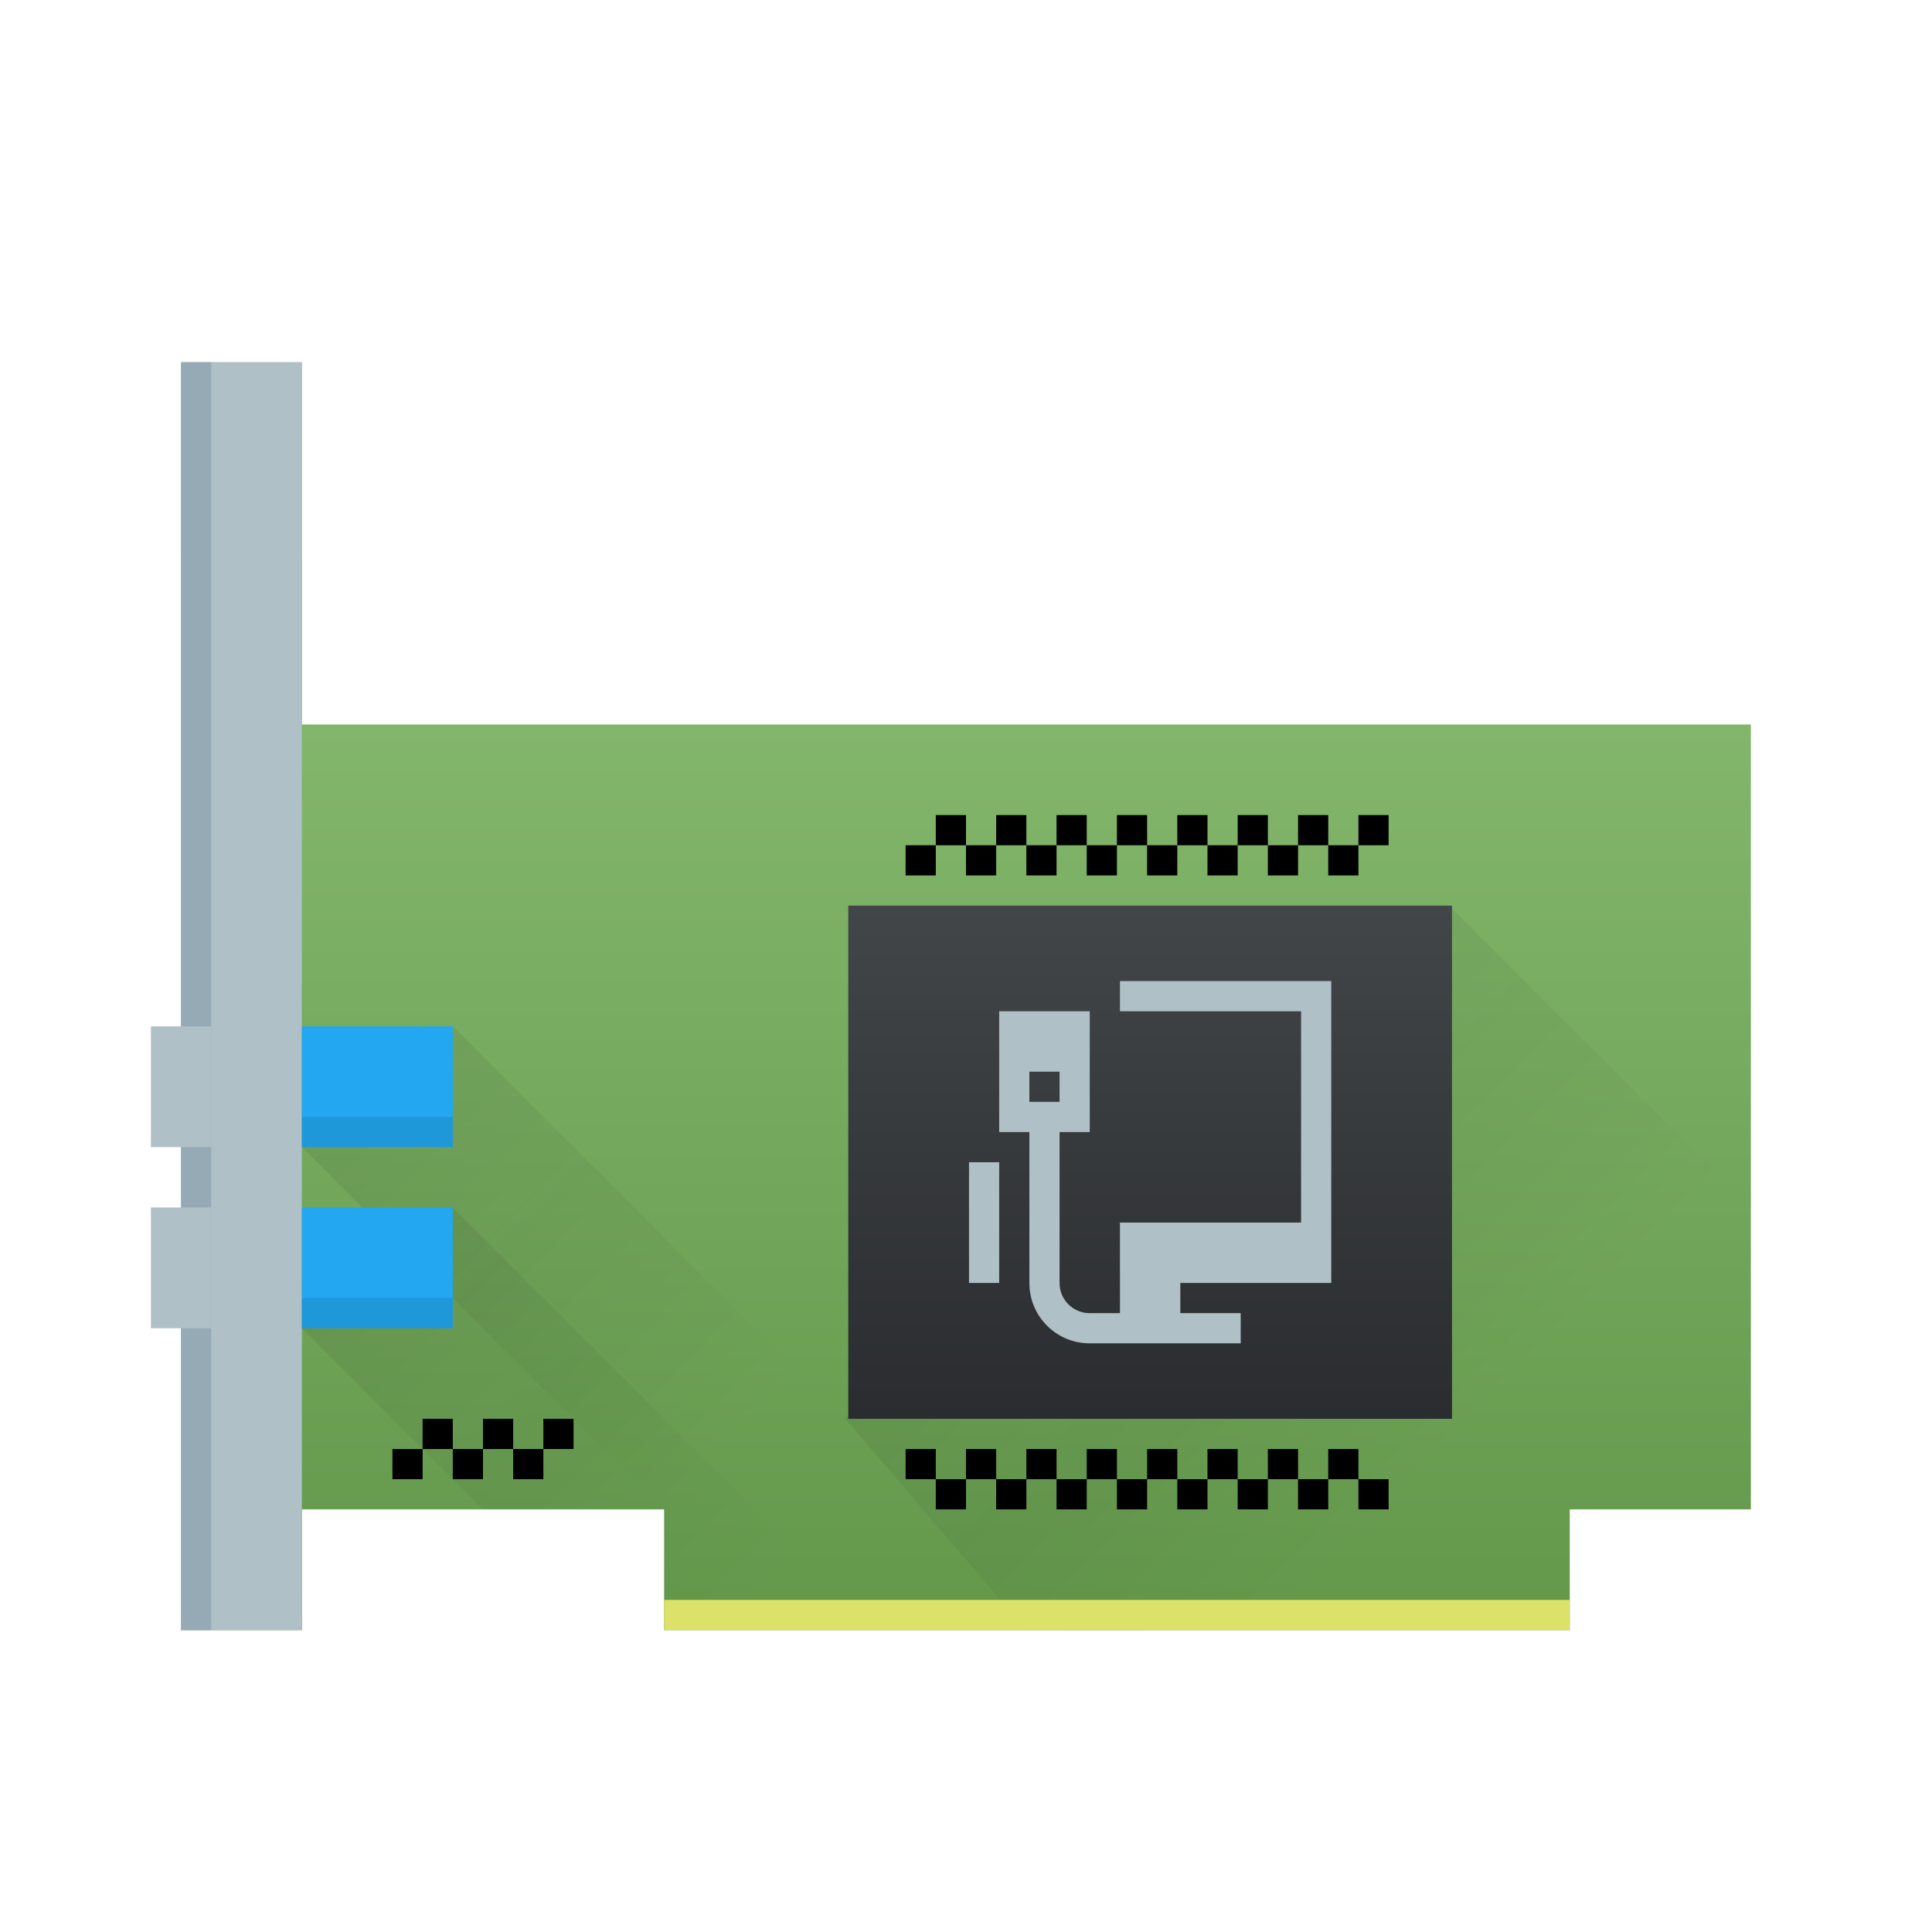
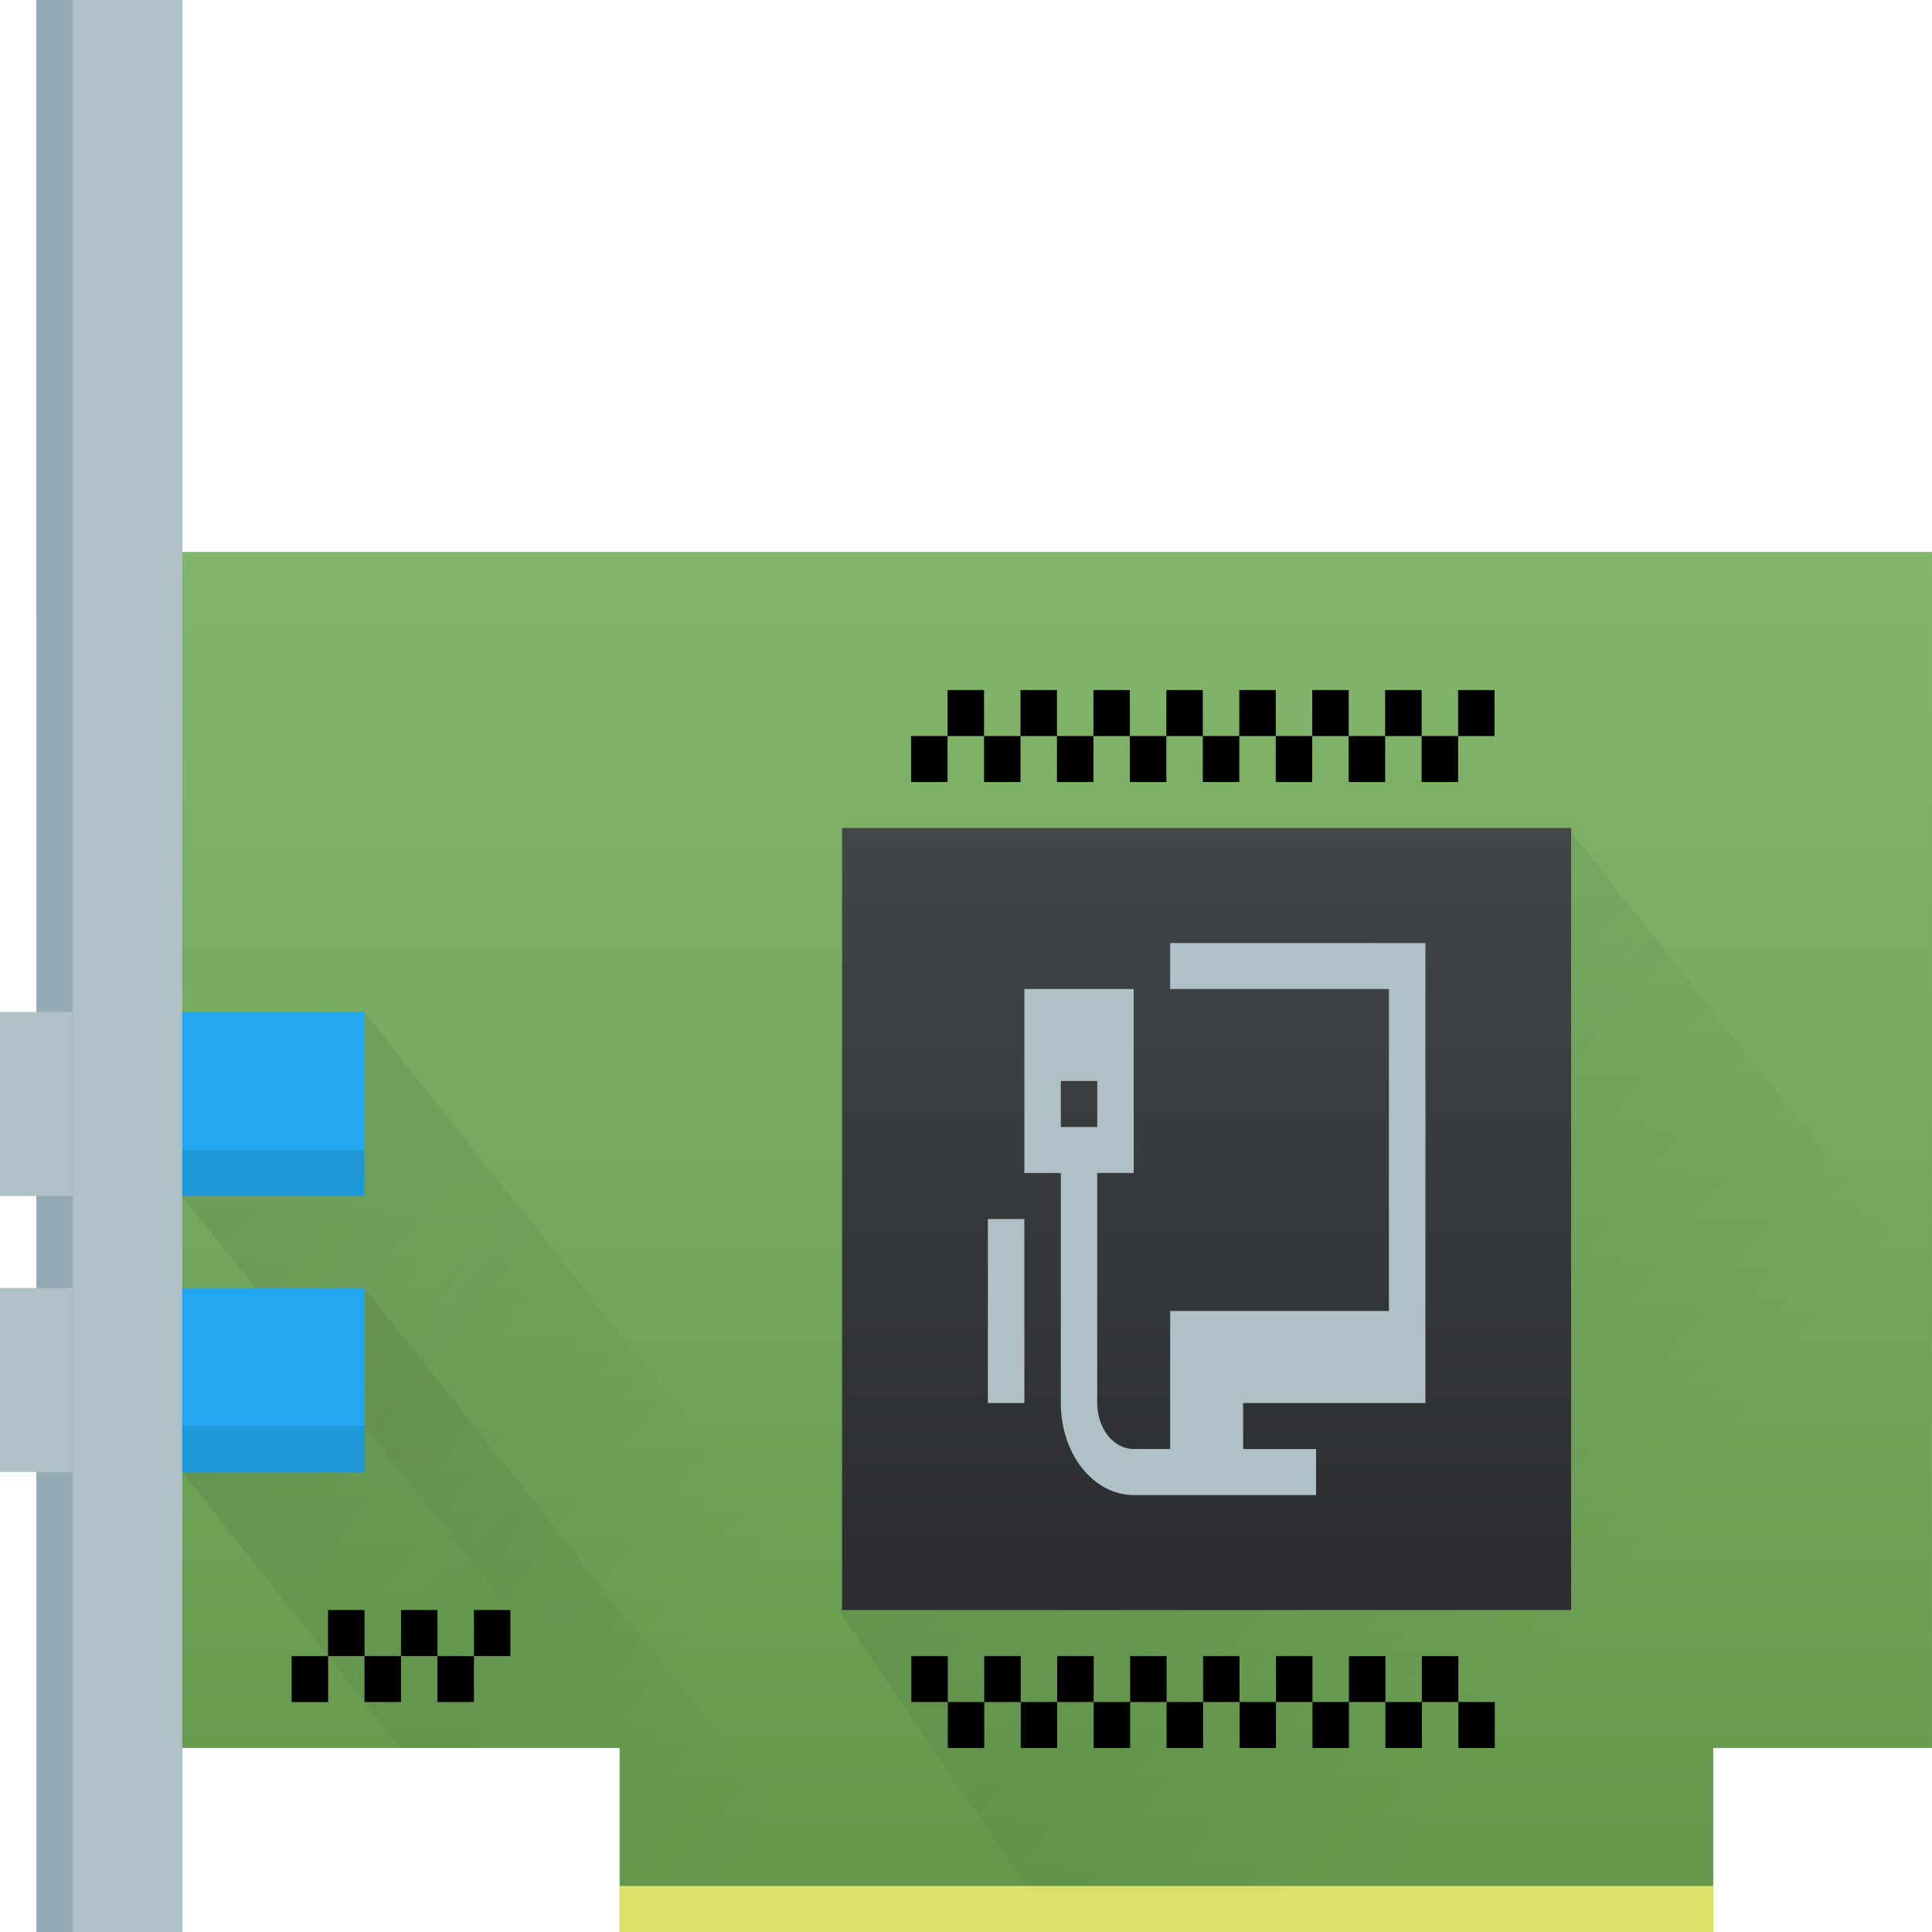
- <svg xmlns="http://www.w3.org/2000/svg" xmlns:xlink="http://www.w3.org/1999/xlink" width="64" version="1.1" height="64">
+ <svg xmlns="http://www.w3.org/2000/svg" xmlns:xlink="http://www.w3.org/1999/xlink" width="32" version="1.1" height="32" id="svg45">
  <defs id="defs5455">
    <linearGradient id="linearGradient4251-0">
      <stop style="stop-color:#63984b" id="stop4253-4" />
      <stop offset="1" style="stop-color:#8fc278" id="stop4255-2" />
    </linearGradient>
-     <linearGradient xlink:href="#linearGradient4251-0" id="linearGradient4232" y1="54" y2="12" x2="0" gradientUnits="userSpaceOnUse" />
-     <linearGradient xlink:href="#linearGradient4159" id="linearGradient4384" y1="1043.362" y2="1012.362" x2="0" gradientUnits="userSpaceOnUse" gradientTransform="matrix(0.625 0 0 0.5483931 437.1715 -33.3747)" />
+     <linearGradient xlink:href="#linearGradient4251-0" id="linearGradient4232" y1="54" y2="12" x2="0" gradientUnits="userSpaceOnUse" gradientTransform="matrix(0.6037736,0,0,0.7619047,373.5526,514.6551)" />
+     <linearGradient xlink:href="#linearGradient4159" id="linearGradient4384" y1="1043.362" y2="1012.362" x2="0" gradientUnits="userSpaceOnUse" gradientTransform="matrix(0.3773585,0,0,0.4178233,410.1413,114.5236)" />
    <linearGradient id="linearGradient4159">
      <stop style="stop-color:#2a2c2f" id="stop4161" />
      <stop offset="1" style="stop-color:#424649" id="stop4163" />
    </linearGradient>
    <linearGradient id="linearGradient4300-2">
      <stop style="stop-color:#22a7f0" id="stop4302-4" />
      <stop offset="1" style="stop-color:#19b5fe" id="stop4304-7" />
    </linearGradient>
    <linearGradient id="linearGradient4300-2-3">
      <stop style="stop-color:#f9b425" id="stop4302-4-0" />
      <stop offset="1" style="stop-color:#f9bf3b" id="stop4304-1" />
    </linearGradient>
-     <linearGradient xlink:href="#linearGradient4300-2" id="linearGradient4824" y1="523.798" y2="516.798" gradientUnits="userSpaceOnUse" x2="0" gradientTransform="matrix(1 0 0 1 -376.5722 -485.798)" />
-     <linearGradient xlink:href="#linearGradient4300-2" id="linearGradient4830" y1="523.798" y2="516.798" gradientUnits="userSpaceOnUse" x2="0" gradientTransform="matrix(1 0 0 1 -376.5722 -479.798)" />
+     <linearGradient xlink:href="#linearGradient4300-2" id="linearGradient4824" y1="523.798" y2="516.798" gradientUnits="userSpaceOnUse" x2="0" gradientTransform="matrix(0.6037736,0,0,0.7619047,-81.17568,-230.1798)" />
+     <linearGradient xlink:href="#linearGradient4300-2" id="linearGradient4830" y1="523.798" y2="516.798" gradientUnits="userSpaceOnUse" x2="0" gradientTransform="matrix(0.6037736,0,0,0.7619047,-81.17568,-225.6084)" />
    <linearGradient id="linearGradient4227">
      <stop style="stop-color:#292c2f" id="stop4229" />
      <stop offset="1" style="stop-opacity:0" id="stop4231" />
    </linearGradient>
-     <linearGradient xlink:href="#linearGradient4227" id="linearGradient4864" y1="20" x1="20" y2="48" x2="48" gradientUnits="userSpaceOnUse" />
-     <linearGradient xlink:href="#linearGradient4227" id="linearGradient4936" y1="6" x1="-6" y2="36" gradientUnits="userSpaceOnUse" x2="24" gradientTransform="matrix(1 0 0 1 0 12)" />
-     <linearGradient xlink:href="#linearGradient4227" id="linearGradient4940" y1="6" x1="-6" y2="36" gradientUnits="userSpaceOnUse" x2="24" gradientTransform="matrix(1 0 0 1 0 18)" />
+     <linearGradient xlink:href="#linearGradient4227" id="linearGradient4864" y1="20" x1="20" y2="48" x2="48" gradientUnits="userSpaceOnUse" gradientTransform="matrix(0.6037736,0,0,0.7619047,373.5526,514.6551)" />
+     <linearGradient xlink:href="#linearGradient4227" id="linearGradient4936" y1="6" x1="-6" y2="36" gradientUnits="userSpaceOnUse" x2="24" gradientTransform="matrix(0.6037736,0,0,0.7619047,373.5526,523.798)" />
+     <linearGradient xlink:href="#linearGradient4227" id="linearGradient4940" y1="6" x1="-6" y2="36" gradientUnits="userSpaceOnUse" x2="24" gradientTransform="matrix(0.6037736,0,0,0.7619047,373.5526,528.3694)" />
  </defs>
-   <g id="layer1" transform="matrix(1 0 0 1 -376.5714 -491.798)">
-     <path style="fill:url(#linearGradient4232)" id="rect4200" d="m 6,12 0,42 4,0 0,-4 12,0 0,4 30,0 0,-4 6,0 0,-26 -18,0 -30,0 0,-10 0,-2 z" transform="matrix(1 0 0 1 376.5714 491.798)" />
-     <path style="fill:url(#linearGradient4940);opacity:0.2;fill-rule:evenodd" id="path4938" d="M 15 40 L 10 44 L 16 50 L 22 50 L 22 54 L 29 54 L 15 40 z " transform="matrix(1 0 0 1 376.5714 491.798)" />
-     <path style="fill:url(#linearGradient4936);opacity:0.2;fill-rule:evenodd" id="path4934" d="M 15 34 L 10 38 L 22 50 L 26 54 L 35 54 L 15 34 z " transform="matrix(1 0 0 1 376.5714 491.798)" />
-     <path style="fill:url(#linearGradient4864);opacity:0.2;fill-rule:evenodd" id="path4842" d="m 48,30 -20,17 6,7 18,0 0,-4 6,0 0,-10 z" transform="matrix(1 0 0 1 376.5714 491.798)" />
-     <rect width="30" x="398.571" y="544.798" height="1" style="fill:#dce269" id="rect4234" />
-     <path style="color:#000000" id="path4303" d="m 406.571,539.798 0,1 1,0 0,-1 -1,0 z m 1,1 0,1 1,0 0,-1 -1,0 z m 1,0 1,0 0,-1 -1,0 0,1 z m 1,0 0,1 1,0 0,-1 -1,0 z m 1,0 1,0 0,-1 -1,0 0,1 z m 1,0 0,1 1,0 0,-1 -1,0 z m 1,0 1,0 0,-1 -1,0 0,1 z m 1,0 0,1 1,0 0,-1 -1,0 z m 1,0 1,0 0,-1 -1,0 0,1 z m 1,0 0,1 1,0 0,-1 -1,0 z m 1,0 1,0 0,-1 -1,0 0,1 z m 1,0 0,1 1,0 0,-1 -1,0 z m 1,0 1,0 0,-1 -1,0 0,1 z m 1,0 0,1 1,0 0,-1 -1,0 z m 1,0 1,0 0,-1 -1,0 0,1 z m 1,0 0,1 1,0 0,-1 -1,0 z" />
-     <path style="color:#000000" id="path4313" d="m 390.571,538.798 0,1 1,0 0,-1 -1,0 z m 1,1 0,1 1,0 0,-1 -1,0 z m 1,0 1,0 0,-1 -1,0 0,1 z m 1,0 0,1 1,0 0,-1 -1,0 z m 1,0 1,0 0,-1 -1,0 0,1 z m -4,0 -1,0 0,1 1,0 0,-1 z" />
-     <rect width="20" x="404.671" y="521.798" height="17" style="fill:url(#linearGradient4384);fill-rule:evenodd" id="rect4241" />
-     <rect width="4" x="382.571" y="503.798" height="42" style="fill:#afc0c6" id="rect4487" />
-     <rect width="1" x="382.571" y="503.798" height="42" style="fill:#96aab5" id="rect4489" />
-     <path style="color:#000000" id="path4497" d="m 422.571,518.798 0,1 -1,0 0,-1 1,0 z m -1,1 0,1 -1,0 0,-1 1,0 z m -1,0 -1,0 0,-1 1,0 0,1 z m -1,0 0,1 -1,0 0,-1 1,0 z m -1,0 -1,0 0,-1 1,0 0,1 z m -1,0 0,1 -1,0 0,-1 1,0 z m -1,0 -1,0 0,-1 1,0 0,1 z m -1,0 0,1 -1,0 0,-1 1,0 z m -1,0 -1,0 0,-1 1,0 0,1 z m -1,0 0,1 -1,0 0,-1 1,0 z m -1,0 -1,0 0,-1 1,0 0,1 z m -1,0 0,1 -1,0 0,-1 1,0 z m -1,0 -1,0 0,-1 1,0 0,1 z m -1,0 0,1 -1,0 0,-1 1,0 z m -1,0 -1,0 0,-1 1,0 0,1 z m -1,0 0,1 -1,0 0,-1 1,0 z" />
-     <path style="fill:url(#linearGradient4824)" id="path4822" d="m 386.571,525.798 0,4 3.9,0 c 0.035,0 0.065,-0.016 0.1,-0.019 l 0,0.019 1,0 0,-4 -1,0 0,0.019 c -0.035,-0.004 -0.064,-0.019 -0.1,-0.019 l -3.9,0 z" />
-     <path style="fill:url(#linearGradient4830)" id="path4828" d="m 386.571,531.798 0,4 3.9,0 c 0.035,0 0.065,-0.016 0.1,-0.019 l 0,0.019 1,0 0,-4 -1,0 0,0.019 c -0.035,-0.004 -0.064,-0.019 -0.1,-0.019 l -3.9,0 z" />
-     <rect width="5" x="386.571" y="534.798" height="1" style="opacity:0.09" id="rect4832" />
-     <rect width="5" x="386.571" y="528.798" height="1" style="opacity:0.09" id="rect4834" />
-     <rect width="2" x="381.571" y="525.798" height="4" style="fill:#afc0c6" id="rect4197-7" />
-     <rect width="2" x="381.571" y="531.798" height="4" style="fill:#afc0c6" id="rect4197-5" />
-     <path style="fill:#afc0c6" id="rect4161" d="m 413.671,524.298 0,1 6,0 0,7 -6,0 0,2 0,1 -1,0 c -0.554,0 -1,-0.446 -1,-1 l 0,-2 0,-2 0,-1 1,0 0,-4 -3,0 0,4 1,0 0,1 0,2 0,2 c 0,1.108 0.892,2 2,2 l 1,0 2,0 2,0 0,-1 -2,0 0,-1 5,0 0,-1 0,-1 0,-8 -7,0 z m -3,3 1,0 0,1 -1,0 0,-1 z m -2,3 0,4 1,0 0,-2 0,-2 -1,0 z" />
+   <g id="layer1" transform="translate(-376.5714,-523.798)">
+     <path style="fill:url(#linearGradient4232);stroke-width:0.678" id="rect4200" d="m 377.175,523.798 v 32 h 2.415 v -3.048 h 7.245 v 3.048 h 18.113 v -3.048 h 3.623 v -19.81 h -10.868 -18.113 v -7.619 -1.524 z" />
+     <path style="opacity:0.2;fill:url(#linearGradient4940);fill-rule:evenodd;stroke-width:0.678" id="path4938" d="m 382.609,545.131 -3.019,3.048 3.623,4.571 h 3.623 v 3.048 h 4.226 z" />
+     <path style="opacity:0.2;fill:url(#linearGradient4936);fill-rule:evenodd;stroke-width:0.678" id="path4934" d="m 382.609,540.56 -3.019,3.048 7.245,9.143 2.415,3.048 h 5.434 z" />
+     <path style="opacity:0.2;fill:url(#linearGradient4864);fill-rule:evenodd;stroke-width:0.678" id="path4842" d="m 402.534,537.512 -12.075,12.952 3.623,5.333 h 10.868 v -3.048 h 3.623 v -7.619 z" />
+     <rect width="18.113" x="386.836" y="555.036" height="0.762" style="fill:#dce269;stroke-width:0.678" id="rect4234" />
+     <path style="color:#000000;stroke-width:0.678" id="path4303" d="m 391.666,551.227 v 0.762 h 0.604 v -0.762 z m 0.604,0.762 v 0.762 h 0.604 v -0.762 z m 0.604,0 h 0.604 v -0.762 h -0.604 z m 0.604,0 v 0.762 h 0.604 v -0.762 z m 0.604,0 h 0.604 v -0.762 h -0.604 z m 0.604,0 v 0.762 h 0.604 v -0.762 z m 0.604,0 h 0.604 v -0.762 h -0.604 z m 0.604,0 v 0.762 h 0.604 v -0.762 z m 0.604,0 h 0.604 v -0.762 h -0.604 z m 0.604,0 v 0.762 h 0.604 v -0.762 z m 0.604,0 h 0.604 v -0.762 h -0.604 z m 0.604,0 v 0.762 h 0.604 v -0.762 z m 0.604,0 h 0.604 v -0.762 h -0.604 z m 0.604,0 v 0.762 h 0.604 v -0.762 z m 0.604,0 h 0.604 v -0.762 h -0.604 z m 0.604,0 v 0.762 h 0.604 v -0.762 z" />
+     <path style="color:#000000;stroke-width:0.678" id="path4313" d="m 382.005,550.465 v 0.762 h 0.604 v -0.762 z m 0.604,0.762 v 0.762 h 0.604 v -0.762 z m 0.604,0 h 0.604 v -0.762 h -0.604 z m 0.604,0 v 0.762 h 0.604 v -0.762 z m 0.604,0 h 0.604 v -0.762 h -0.604 z m -2.415,0 h -0.604 v 0.762 h 0.604 z" />
+     <rect width="12.075" x="390.519" y="537.512" height="12.953" style="fill:url(#linearGradient4384);fill-rule:evenodd;stroke-width:0.678" id="rect4241" />
+     <rect width="2.415" x="377.175" y="523.798" height="32" style="fill:#afc0c6;stroke-width:0.678" id="rect4487" />
+     <rect width="0.604" x="377.175" y="523.798" height="32" style="fill:#96aab5;stroke-width:0.678" id="rect4489" />
+     <path style="color:#000000;stroke-width:0.678" id="path4497" d="m 401.326,535.227 v 0.762 h -0.604 v -0.762 z m -0.604,0.762 v 0.762 h -0.604 v -0.762 z m -0.604,0 h -0.604 v -0.762 h 0.604 z m -0.604,0 v 0.762 h -0.604 v -0.762 z m -0.604,0 h -0.604 v -0.762 h 0.604 z m -0.604,0 v 0.762 h -0.604 v -0.762 z m -0.604,0 h -0.604 v -0.762 h 0.604 z m -0.604,0 v 0.762 h -0.604 v -0.762 z m -0.604,0 h -0.604 v -0.762 h 0.604 z m -0.604,0 v 0.762 h -0.604 v -0.762 z m -0.604,0 h -0.604 v -0.762 h 0.604 z m -0.604,0 v 0.762 h -0.604 v -0.762 z m -0.604,0 h -0.604 v -0.762 h 0.604 z m -0.604,0 v 0.762 h -0.604 v -0.762 z m -0.604,0 h -0.604 v -0.762 h 0.604 z m -0.604,0 v 0.762 h -0.604 v -0.762 z" />
+     <path style="fill:url(#linearGradient4824);stroke-width:0.678" id="path4822" d="m 379.59,540.56 v 3.048 h 2.355 c 0.021,0 0.039,-0.012 0.06,-0.015 v 0.015 h 0.604 v -3.048 h -0.604 v 0.015 c -0.021,-0.003 -0.039,-0.015 -0.06,-0.015 z" />
+     <path style="fill:url(#linearGradient4830);stroke-width:0.678" id="path4828" d="m 379.59,545.131 v 3.048 h 2.355 c 0.021,0 0.039,-0.012 0.06,-0.015 v 0.015 h 0.604 v -3.048 h -0.604 v 0.015 c -0.021,-0.003 -0.039,-0.015 -0.06,-0.015 z" />
+     <rect width="3.019" x="379.59" y="547.417" height="0.762" style="opacity:0.09;stroke-width:0.678" id="rect4832" />
+     <rect width="3.019" x="379.59" y="542.846" height="0.762" style="opacity:0.09;stroke-width:0.678" id="rect4834" />
+     <rect width="1.208" x="376.571" y="540.56" height="3.048" style="fill:#afc0c6;stroke-width:0.678" id="rect4197-7" />
+     <rect width="1.208" x="376.571" y="545.131" height="3.048" style="fill:#afc0c6;stroke-width:0.678" id="rect4197-5" />
+     <path style="fill:#afc0c6;stroke-width:0.678" id="rect4161" d="m 395.953,539.417 v 0.762 h 3.623 v 5.333 h -3.623 v 1.524 0.762 h -0.604 c -0.335,0 -0.604,-0.34 -0.604,-0.762 v -1.524 -1.524 -0.762 h 0.604 V 540.179 h -1.811 v 3.048 h 0.604 v 0.762 1.524 1.524 c 0,0.844 0.539,1.524 1.208,1.524 h 0.604 1.208 1.208 v -0.762 h -1.208 v -0.762 h 3.019 v -0.762 -0.762 -6.095 z m -1.811,2.286 h 0.604 v 0.762 h -0.604 z m -1.208,2.286 v 3.048 h 0.604 v -1.524 -1.524 z" />
  </g>
</svg>
